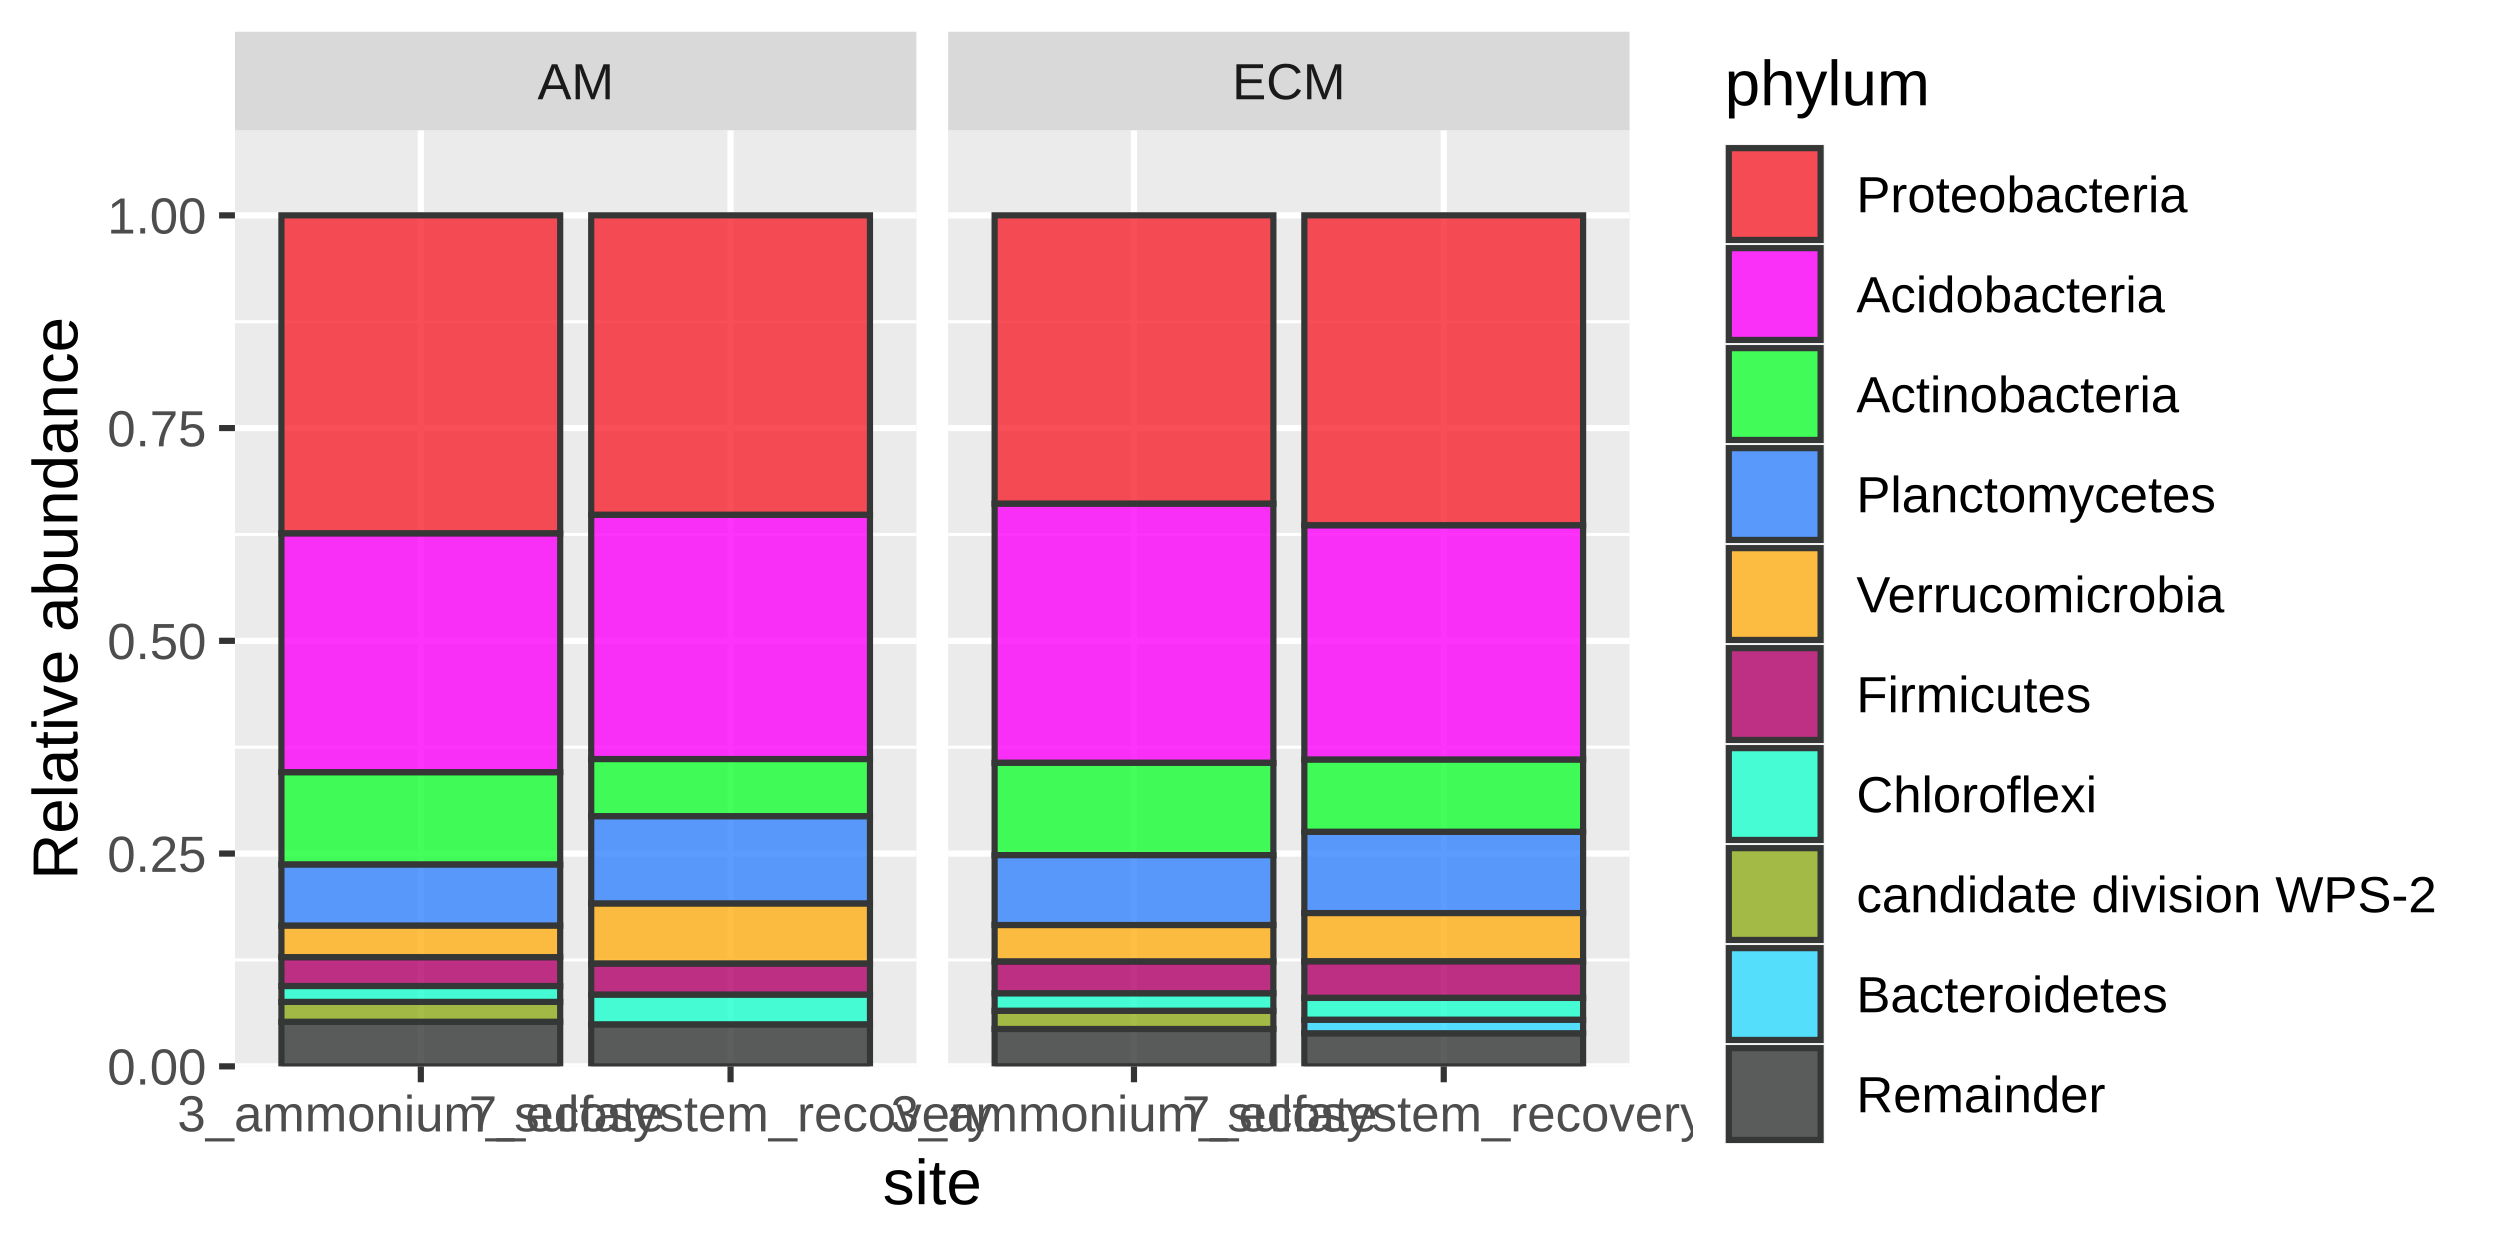
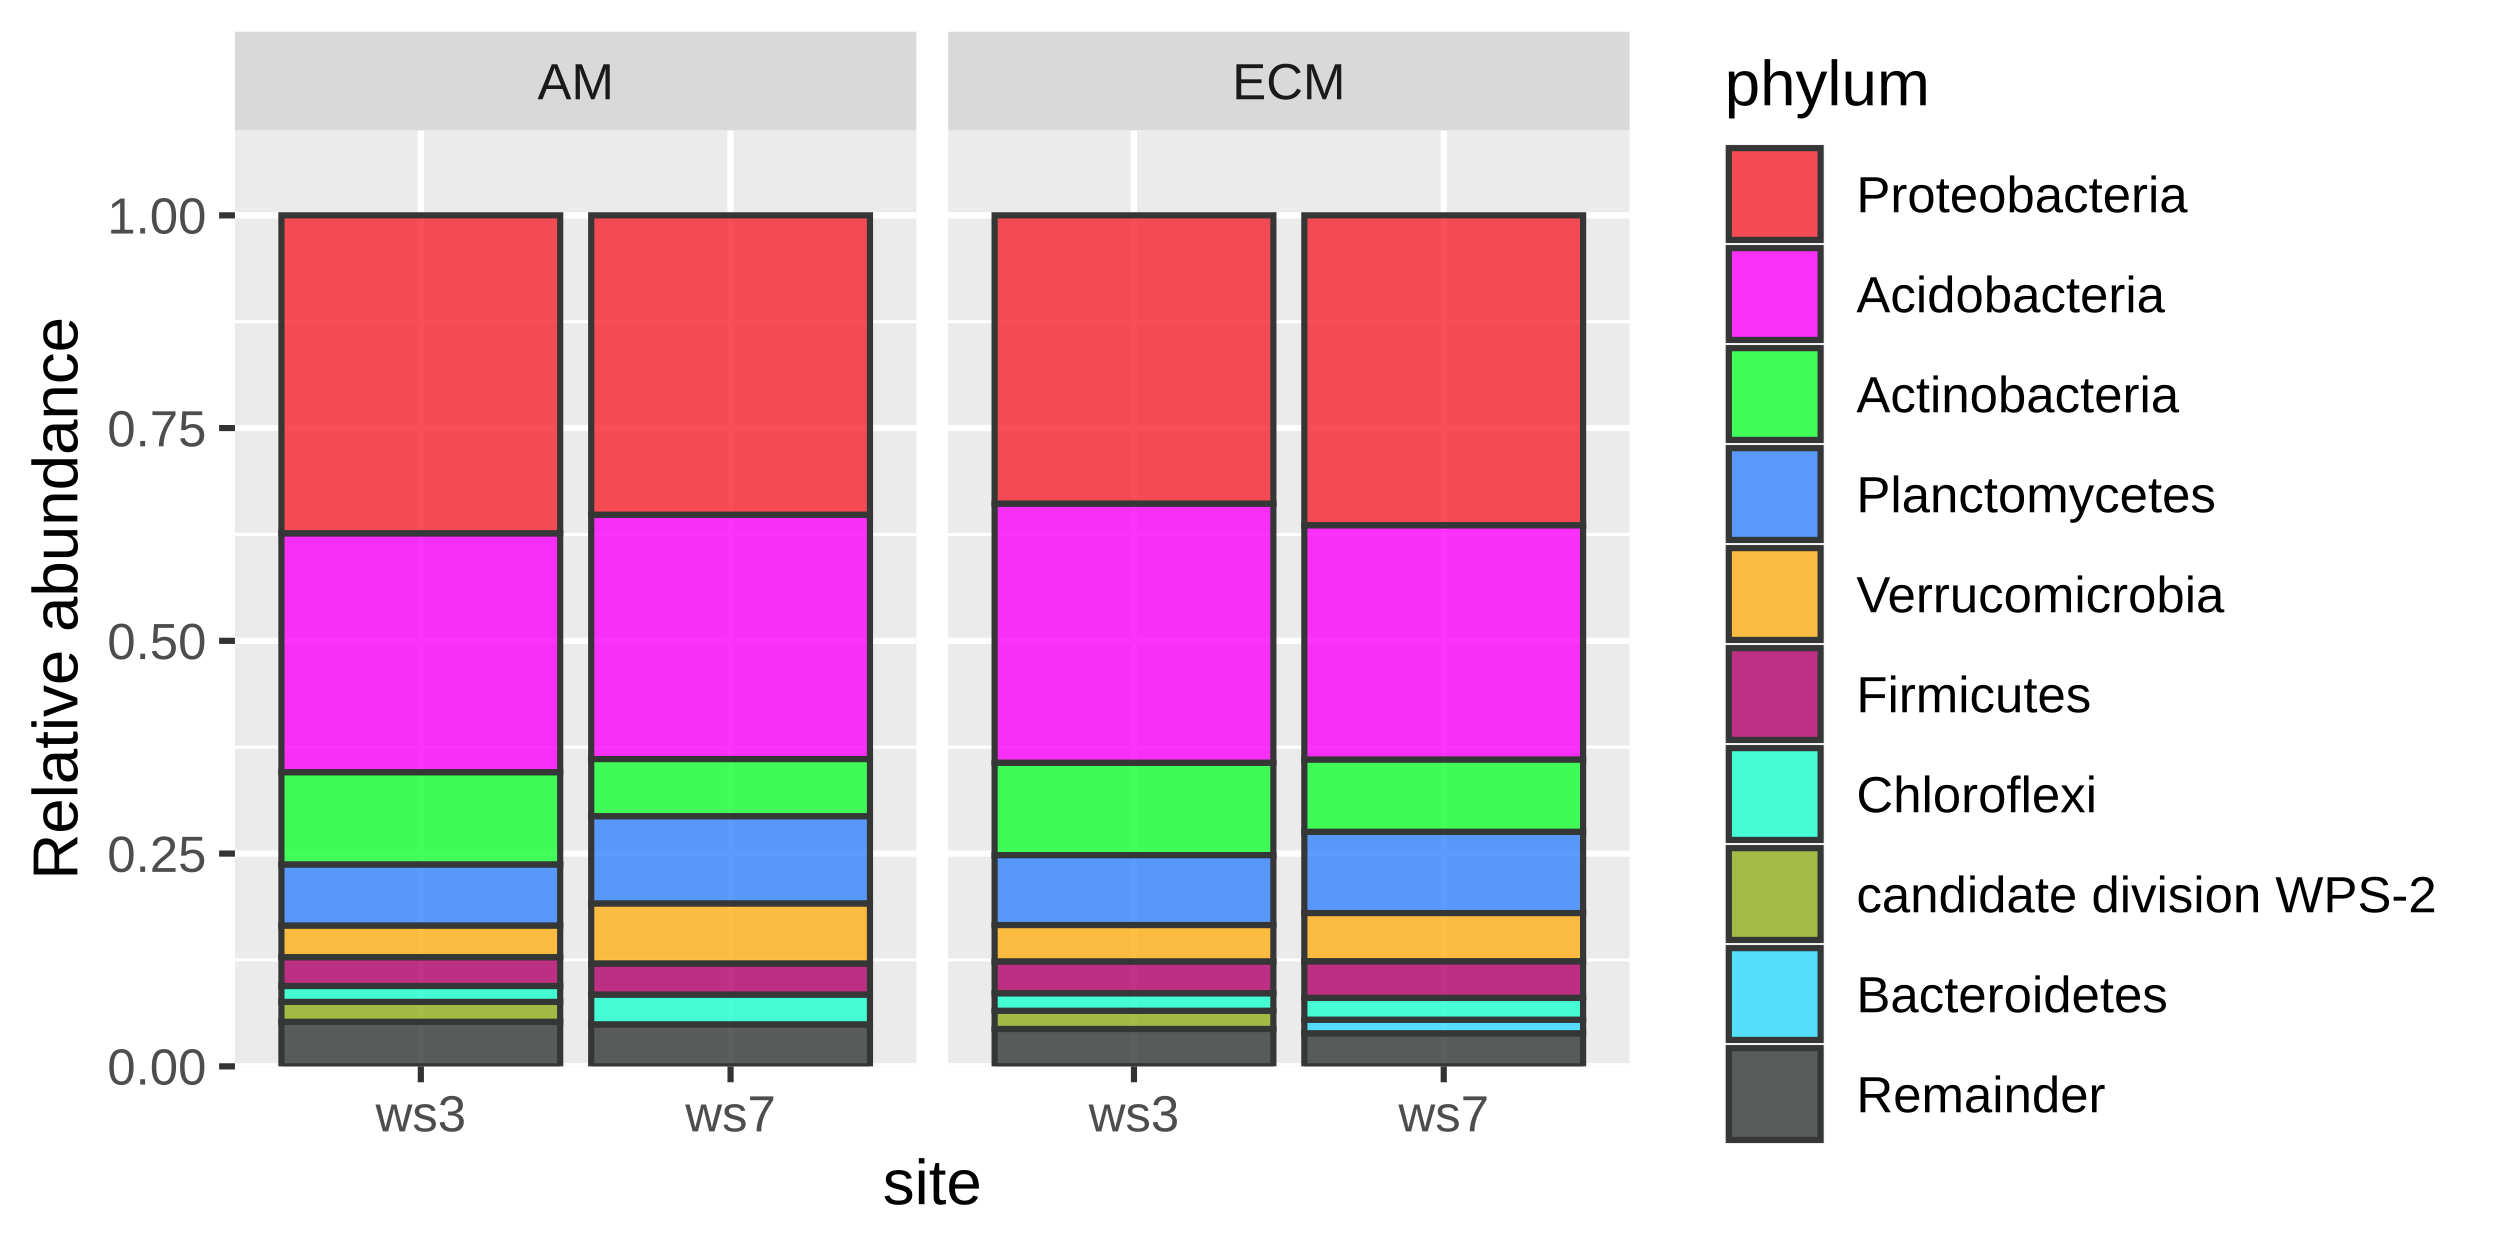
<svg xmlns="http://www.w3.org/2000/svg" class="svglite" width="432.00pt" height="216.00pt" viewBox="0 0 432.00 216.00">
  <defs>
    <style type="text/css">
    .svglite line, .svglite polyline, .svglite polygon, .svglite path, .svglite rect, .svglite circle {
      fill: none;
      stroke: #000000;
      stroke-linecap: round;
      stroke-linejoin: round;
      stroke-miterlimit: 10.00;
    }
    .svglite text {
      white-space: pre;
    }
  </style>
  </defs>
  <rect width="100%" height="100%" style="stroke: none; fill: #FFFFFF;" />
  <defs>
    <clipPath id="cpMC4wMHw0MzIuMDB8MC4wMHwyMTYuMDA=">
      <rect x="0.00" y="0.00" width="432.00" height="216.00" />
    </clipPath>
  </defs>
  <g clip-path="url(#cpMC4wMHw0MzIuMDB8MC4wMHwyMTYuMDA=)">
    <rect x="0" y="0.00" width="432.00" height="216.00" style="stroke-width: 1.07; stroke: #FFFFFF; fill: #FFFFFF;" />
  </g>
  <defs>
    <clipPath id="cpNDAuNjB8MTU4LjM2fDIyLjUwfDE4NC4yNw==">
      <rect x="40.60" y="22.50" width="117.75" height="161.76" />
    </clipPath>
  </defs>
  <g clip-path="url(#cpNDAuNjB8MTU4LjM2fDIyLjUwfDE4NC4yNw==)">
    <rect x="40.60" y="22.50" width="117.75" height="161.76" style="stroke-width: 1.07; stroke: none; fill: #EBEBEB;" />
    <polyline points="40.60,165.88 158.36,165.88 " style="stroke-width: 0.53; stroke: #FFFFFF; stroke-linecap: butt;" />
    <polyline points="40.60,129.12 158.36,129.12 " style="stroke-width: 0.53; stroke: #FFFFFF; stroke-linecap: butt;" />
    <polyline points="40.60,92.36 158.36,92.36 " style="stroke-width: 0.53; stroke: #FFFFFF; stroke-linecap: butt;" />
    <polyline points="40.60,55.59 158.36,55.59 " style="stroke-width: 0.53; stroke: #FFFFFF; stroke-linecap: butt;" />
    <polyline points="40.60,184.27 158.36,184.27 " style="stroke-width: 1.07; stroke: #FFFFFF; stroke-linecap: butt;" />
    <polyline points="40.60,147.50 158.36,147.50 " style="stroke-width: 1.07; stroke: #FFFFFF; stroke-linecap: butt;" />
    <polyline points="40.60,110.74 158.36,110.74 " style="stroke-width: 1.07; stroke: #FFFFFF; stroke-linecap: butt;" />
    <polyline points="40.60,73.97 158.36,73.97 " style="stroke-width: 1.07; stroke: #FFFFFF; stroke-linecap: butt;" />
    <polyline points="40.60,37.21 158.36,37.21 " style="stroke-width: 1.07; stroke: #FFFFFF; stroke-linecap: butt;" />
    <polyline points="72.72,184.27 72.72,22.50 " style="stroke-width: 1.07; stroke: #FFFFFF; stroke-linecap: butt;" />
    <polyline points="126.24,184.27 126.24,22.50 " style="stroke-width: 1.07; stroke: #FFFFFF; stroke-linecap: butt;" />
    <rect x="48.63" y="37.21" width="48.17" height="54.97" style="stroke-width: 1.07; stroke: #353636; stroke-linecap: butt; stroke-linejoin: miter; fill: #F6222E; fill-opacity: 0.80;" />
    <rect x="102.16" y="37.21" width="48.17" height="51.76" style="stroke-width: 1.07; stroke: #353636; stroke-linecap: butt; stroke-linejoin: miter; fill: #F6222E; fill-opacity: 0.80;" />
    <rect x="102.16" y="88.97" width="48.17" height="42.19" style="stroke-width: 1.07; stroke: #353636; stroke-linecap: butt; stroke-linejoin: miter; fill: #FE00FA; fill-opacity: 0.80;" />
    <rect x="48.63" y="92.18" width="48.17" height="41.27" style="stroke-width: 1.07; stroke: #353636; stroke-linecap: butt; stroke-linejoin: miter; fill: #FE00FA; fill-opacity: 0.80;" />
    <rect x="48.63" y="133.45" width="48.17" height="15.95" style="stroke-width: 1.07; stroke: #353636; stroke-linecap: butt; stroke-linejoin: miter; fill: #16FF32; fill-opacity: 0.80;" />
    <rect x="102.16" y="141.03" width="48.17" height="15.11" style="stroke-width: 1.07; stroke: #353636; stroke-linecap: butt; stroke-linejoin: miter; fill: #3283FE; fill-opacity: 0.80;" />
    <rect x="48.63" y="149.40" width="48.17" height="10.57" style="stroke-width: 1.07; stroke: #353636; stroke-linecap: butt; stroke-linejoin: miter; fill: #3283FE; fill-opacity: 0.80;" />
    <rect x="102.16" y="156.14" width="48.17" height="10.38" style="stroke-width: 1.07; stroke: #353636; stroke-linecap: butt; stroke-linejoin: miter; fill: #FEAF16; fill-opacity: 0.80;" />
    <rect x="102.16" y="131.17" width="48.17" height="9.86" style="stroke-width: 1.07; stroke: #353636; stroke-linecap: butt; stroke-linejoin: miter; fill: #16FF32; fill-opacity: 0.80;" />
    <rect x="48.63" y="176.57" width="48.17" height="7.70" style="stroke-width: 1.07; stroke: #353636; stroke-linecap: butt; stroke-linejoin: miter; fill: #353636; fill-opacity: 0.80;" />
    <rect x="102.16" y="177.01" width="48.17" height="7.26" style="stroke-width: 1.07; stroke: #353636; stroke-linecap: butt; stroke-linejoin: miter; fill: #353636; fill-opacity: 0.80;" />
    <rect x="48.63" y="159.96" width="48.17" height="5.45" style="stroke-width: 1.07; stroke: #353636; stroke-linecap: butt; stroke-linejoin: miter; fill: #FEAF16; fill-opacity: 0.80;" />
    <rect x="102.16" y="166.52" width="48.17" height="5.37" style="stroke-width: 1.07; stroke: #353636; stroke-linecap: butt; stroke-linejoin: miter; fill: #B00068; fill-opacity: 0.80;" />
    <rect x="102.16" y="171.89" width="48.17" height="5.12" style="stroke-width: 1.07; stroke: #353636; stroke-linecap: butt; stroke-linejoin: miter; fill: #1CFFCE; fill-opacity: 0.80;" />
    <rect x="48.63" y="165.42" width="48.17" height="4.97" style="stroke-width: 1.07; stroke: #353636; stroke-linecap: butt; stroke-linejoin: miter; fill: #B00068; fill-opacity: 0.80;" />
    <rect x="48.63" y="173.13" width="48.17" height="3.44" style="stroke-width: 1.07; stroke: #353636; stroke-linecap: butt; stroke-linejoin: miter; fill: #90AD1C; fill-opacity: 0.80;" />
    <rect x="48.63" y="170.39" width="48.17" height="2.74" style="stroke-width: 1.07; stroke: #353636; stroke-linecap: butt; stroke-linejoin: miter; fill: #1CFFCE; fill-opacity: 0.80;" />
  </g>
  <g clip-path="url(#cpMC4wMHw0MzIuMDB8MC4wMHwyMTYuMDA=)">
</g>
  <defs>
    <clipPath id="cpMTYzLjg0fDI4MS41OXwyMi41MHwxODQuMjc=">
      <rect x="163.84" y="22.50" width="117.75" height="161.76" />
    </clipPath>
  </defs>
  <g clip-path="url(#cpMTYzLjg0fDI4MS41OXwyMi41MHwxODQuMjc=)">
    <rect x="163.84" y="22.50" width="117.75" height="161.76" style="stroke-width: 1.07; stroke: none; fill: #EBEBEB;" />
    <polyline points="163.84,165.88 281.59,165.88 " style="stroke-width: 0.53; stroke: #FFFFFF; stroke-linecap: butt;" />
    <polyline points="163.84,129.12 281.59,129.12 " style="stroke-width: 0.53; stroke: #FFFFFF; stroke-linecap: butt;" />
    <polyline points="163.84,92.36 281.59,92.36 " style="stroke-width: 0.53; stroke: #FFFFFF; stroke-linecap: butt;" />
    <polyline points="163.84,55.59 281.59,55.59 " style="stroke-width: 0.53; stroke: #FFFFFF; stroke-linecap: butt;" />
    <polyline points="163.84,184.27 281.59,184.27 " style="stroke-width: 1.07; stroke: #FFFFFF; stroke-linecap: butt;" />
    <polyline points="163.84,147.50 281.59,147.50 " style="stroke-width: 1.07; stroke: #FFFFFF; stroke-linecap: butt;" />
    <polyline points="163.84,110.74 281.59,110.74 " style="stroke-width: 1.07; stroke: #FFFFFF; stroke-linecap: butt;" />
    <polyline points="163.84,73.97 281.59,73.97 " style="stroke-width: 1.07; stroke: #FFFFFF; stroke-linecap: butt;" />
    <polyline points="163.84,37.21 281.59,37.21 " style="stroke-width: 1.07; stroke: #FFFFFF; stroke-linecap: butt;" />
    <polyline points="195.95,184.27 195.95,22.50 " style="stroke-width: 1.07; stroke: #FFFFFF; stroke-linecap: butt;" />
    <polyline points="249.48,184.27 249.48,22.50 " style="stroke-width: 1.07; stroke: #FFFFFF; stroke-linecap: butt;" />
    <rect x="225.39" y="37.21" width="48.17" height="53.57" style="stroke-width: 1.07; stroke: #353636; stroke-linecap: butt; stroke-linejoin: miter; fill: #F6222E; fill-opacity: 0.80;" />
    <rect x="171.87" y="37.21" width="48.17" height="49.84" style="stroke-width: 1.07; stroke: #353636; stroke-linecap: butt; stroke-linejoin: miter; fill: #F6222E; fill-opacity: 0.80;" />
    <rect x="171.87" y="87.05" width="48.17" height="44.77" style="stroke-width: 1.07; stroke: #353636; stroke-linecap: butt; stroke-linejoin: miter; fill: #FE00FA; fill-opacity: 0.80;" />
    <rect x="225.39" y="90.78" width="48.17" height="40.50" style="stroke-width: 1.07; stroke: #353636; stroke-linecap: butt; stroke-linejoin: miter; fill: #FE00FA; fill-opacity: 0.80;" />
    <rect x="171.87" y="131.82" width="48.17" height="15.95" style="stroke-width: 1.07; stroke: #353636; stroke-linecap: butt; stroke-linejoin: miter; fill: #16FF32; fill-opacity: 0.80;" />
    <rect x="225.39" y="143.74" width="48.17" height="14.04" style="stroke-width: 1.07; stroke: #353636; stroke-linecap: butt; stroke-linejoin: miter; fill: #3283FE; fill-opacity: 0.80;" />
    <rect x="225.39" y="131.27" width="48.17" height="12.46" style="stroke-width: 1.07; stroke: #353636; stroke-linecap: butt; stroke-linejoin: miter; fill: #16FF32; fill-opacity: 0.80;" />
    <rect x="171.87" y="147.77" width="48.17" height="12.08" style="stroke-width: 1.07; stroke: #353636; stroke-linecap: butt; stroke-linejoin: miter; fill: #3283FE; fill-opacity: 0.80;" />
    <rect x="225.39" y="157.78" width="48.17" height="8.34" style="stroke-width: 1.07; stroke: #353636; stroke-linecap: butt; stroke-linejoin: miter; fill: #FEAF16; fill-opacity: 0.80;" />
    <rect x="171.87" y="177.81" width="48.17" height="6.45" style="stroke-width: 1.07; stroke: #353636; stroke-linecap: butt; stroke-linejoin: miter; fill: #353636; fill-opacity: 0.80;" />
    <rect x="225.39" y="166.12" width="48.17" height="6.32" style="stroke-width: 1.07; stroke: #353636; stroke-linecap: butt; stroke-linejoin: miter; fill: #B00068; fill-opacity: 0.80;" />
    <rect x="171.87" y="159.85" width="48.17" height="6.31" style="stroke-width: 1.07; stroke: #353636; stroke-linecap: butt; stroke-linejoin: miter; fill: #FEAF16; fill-opacity: 0.80;" />
    <rect x="225.39" y="178.55" width="48.17" height="5.72" style="stroke-width: 1.07; stroke: #353636; stroke-linecap: butt; stroke-linejoin: miter; fill: #353636; fill-opacity: 0.80;" />
    <rect x="171.87" y="166.16" width="48.17" height="5.50" style="stroke-width: 1.07; stroke: #353636; stroke-linecap: butt; stroke-linejoin: miter; fill: #B00068; fill-opacity: 0.80;" />
    <rect x="225.39" y="172.44" width="48.17" height="3.79" style="stroke-width: 1.07; stroke: #353636; stroke-linecap: butt; stroke-linejoin: miter; fill: #1CFFCE; fill-opacity: 0.80;" />
    <rect x="171.87" y="174.66" width="48.17" height="3.15" style="stroke-width: 1.07; stroke: #353636; stroke-linecap: butt; stroke-linejoin: miter; fill: #90AD1C; fill-opacity: 0.80;" />
    <rect x="171.87" y="171.66" width="48.17" height="3.00" style="stroke-width: 1.07; stroke: #353636; stroke-linecap: butt; stroke-linejoin: miter; fill: #1CFFCE; fill-opacity: 0.80;" />
    <rect x="225.39" y="176.23" width="48.17" height="2.32" style="stroke-width: 1.07; stroke: #353636; stroke-linecap: butt; stroke-linejoin: miter; fill: #2ED9FF; fill-opacity: 0.80;" />
  </g>
  <g clip-path="url(#cpMC4wMHw0MzIuMDB8MC4wMHwyMTYuMDA=)">
</g>
  <defs>
    <clipPath id="cpNDAuNjB8MTU4LjM2fDUuNDh8MjIuNTA=">
      <rect x="40.60" y="5.48" width="117.75" height="17.03" />
    </clipPath>
  </defs>
  <g clip-path="url(#cpNDAuNjB8MTU4LjM2fDUuNDh8MjIuNTA=)">
    <rect x="40.60" y="5.48" width="117.75" height="17.03" style="stroke-width: 1.07; stroke: none; fill: #D9D9D9;" />
    <text x="99.48" y="17.15" text-anchor="middle" style="font-size: 8.80px;fill: #1A1A1A; font-family: &quot;Arial&quot;;" textLength="13.20px" lengthAdjust="spacingAndGlyphs">AM</text>
  </g>
  <g clip-path="url(#cpMC4wMHw0MzIuMDB8MC4wMHwyMTYuMDA=)">
</g>
  <defs>
    <clipPath id="cpMTYzLjg0fDI4MS41OXw1LjQ4fDIyLjUw">
      <rect x="163.84" y="5.48" width="117.75" height="17.03" />
    </clipPath>
  </defs>
  <g clip-path="url(#cpMTYzLjg0fDI4MS41OXw1LjQ4fDIyLjUw)">
    <rect x="163.84" y="5.48" width="117.75" height="17.03" style="stroke-width: 1.07; stroke: none; fill: #D9D9D9;" />
    <text x="222.71" y="17.15" text-anchor="middle" style="font-size: 8.80px;fill: #1A1A1A; font-family: &quot;Arial&quot;;" textLength="19.55px" lengthAdjust="spacingAndGlyphs">ECM</text>
  </g>
  <g clip-path="url(#cpMC4wMHw0MzIuMDB8MC4wMHwyMTYuMDA=)">
    <polyline points="72.72,187.01 72.72,184.27 " style="stroke-width: 1.07; stroke: #333333; stroke-linecap: butt;" />
    <polyline points="126.24,187.01 126.24,184.27 " style="stroke-width: 1.07; stroke: #333333; stroke-linecap: butt;" />
-     <text x="72.72" y="195.50" text-anchor="middle" style="font-size: 8.80px;fill: #4D4D4D; font-family: &quot;Arial&quot;;" textLength="84.13px" lengthAdjust="spacingAndGlyphs">3_ammonium_sulfate</text>
-     <text x="126.24" y="195.50" text-anchor="middle" style="font-size: 8.80px;fill: #4D4D4D; font-family: &quot;Arial&quot;;" textLength="90.49px" lengthAdjust="spacingAndGlyphs">7_ecosystem_recovery</text>
+     <text x="72.72" y="195.50" text-anchor="middle" style="font-size: 8.80px;fill: #4D4D4D; font-family: &quot;Arial&quot;;" textLength="15.65px" lengthAdjust="spacingAndGlyphs">ws3</text>
+     <text x="126.24" y="195.50" text-anchor="middle" style="font-size: 8.80px;fill: #4D4D4D; font-family: &quot;Arial&quot;;" textLength="15.65px" lengthAdjust="spacingAndGlyphs">ws7</text>
    <polyline points="195.95,187.01 195.95,184.27 " style="stroke-width: 1.07; stroke: #333333; stroke-linecap: butt;" />
    <polyline points="249.48,187.01 249.48,184.27 " style="stroke-width: 1.07; stroke: #333333; stroke-linecap: butt;" />
-     <text x="195.95" y="195.50" text-anchor="middle" style="font-size: 8.80px;fill: #4D4D4D; font-family: &quot;Arial&quot;;" textLength="84.13px" lengthAdjust="spacingAndGlyphs">3_ammonium_sulfate</text>
-     <text x="249.48" y="195.50" text-anchor="middle" style="font-size: 8.80px;fill: #4D4D4D; font-family: &quot;Arial&quot;;" textLength="90.49px" lengthAdjust="spacingAndGlyphs">7_ecosystem_recovery</text>
+     <text x="195.95" y="195.50" text-anchor="middle" style="font-size: 8.80px;fill: #4D4D4D; font-family: &quot;Arial&quot;;" textLength="15.65px" lengthAdjust="spacingAndGlyphs">ws3</text>
+     <text x="249.48" y="195.50" text-anchor="middle" style="font-size: 8.80px;fill: #4D4D4D; font-family: &quot;Arial&quot;;" textLength="15.65px" lengthAdjust="spacingAndGlyphs">ws7</text>
    <text x="35.67" y="187.42" text-anchor="end" style="font-size: 8.80px;fill: #4D4D4D; font-family: &quot;Arial&quot;;" textLength="17.13px" lengthAdjust="spacingAndGlyphs">0.00</text>
    <text x="35.67" y="150.66" text-anchor="end" style="font-size: 8.80px;fill: #4D4D4D; font-family: &quot;Arial&quot;;" textLength="17.13px" lengthAdjust="spacingAndGlyphs">0.25</text>
    <text x="35.67" y="113.89" text-anchor="end" style="font-size: 8.80px;fill: #4D4D4D; font-family: &quot;Arial&quot;;" textLength="17.13px" lengthAdjust="spacingAndGlyphs">0.50</text>
    <text x="35.67" y="77.13" text-anchor="end" style="font-size: 8.80px;fill: #4D4D4D; font-family: &quot;Arial&quot;;" textLength="17.13px" lengthAdjust="spacingAndGlyphs">0.75</text>
    <text x="35.67" y="40.36" text-anchor="end" style="font-size: 8.80px;fill: #4D4D4D; font-family: &quot;Arial&quot;;" textLength="17.13px" lengthAdjust="spacingAndGlyphs">1.00</text>
    <polyline points="37.86,184.27 40.60,184.27 " style="stroke-width: 1.07; stroke: #333333; stroke-linecap: butt;" />
    <polyline points="37.86,147.50 40.60,147.50 " style="stroke-width: 1.07; stroke: #333333; stroke-linecap: butt;" />
    <polyline points="37.86,110.74 40.60,110.74 " style="stroke-width: 1.07; stroke: #333333; stroke-linecap: butt;" />
    <polyline points="37.86,73.97 40.60,73.97 " style="stroke-width: 1.07; stroke: #333333; stroke-linecap: butt;" />
    <polyline points="37.86,37.21 40.60,37.21 " style="stroke-width: 1.07; stroke: #333333; stroke-linecap: butt;" />
    <text x="161.10" y="208.09" text-anchor="middle" style="font-size: 11.00px; font-family: &quot;Arial&quot;;" textLength="17.11px" lengthAdjust="spacingAndGlyphs">site</text>
    <text transform="translate(13.37,103.39) rotate(-90)" text-anchor="middle" style="font-size: 11.00px; font-family: &quot;Arial&quot;;" textLength="97.25px" lengthAdjust="spacingAndGlyphs">Relative abundance</text>
    <rect x="292.55" y="3.60" width="133.97" height="199.56" style="stroke-width: 1.07; stroke: none; fill: #FFFFFF;" />
    <text x="298.03" y="18.19" style="font-size: 11.00px; font-family: &quot;Arial&quot;;" textLength="35.47px" lengthAdjust="spacingAndGlyphs">phylum</text>
    <rect x="298.03" y="24.89" width="17.28" height="17.28" style="stroke-width: 1.07; stroke: none; fill: #F2F2F2;" />
    <rect x="298.74" y="25.60" width="15.86" height="15.86" style="stroke-width: 1.07; stroke: #353636; stroke-linecap: butt; stroke-linejoin: miter; fill: #F6222E; fill-opacity: 0.80;" />
    <rect x="298.03" y="42.17" width="17.28" height="17.28" style="stroke-width: 1.07; stroke: none; fill: #F2F2F2;" />
    <rect x="298.74" y="42.88" width="15.86" height="15.86" style="stroke-width: 1.07; stroke: #353636; stroke-linecap: butt; stroke-linejoin: miter; fill: #FE00FA; fill-opacity: 0.80;" />
    <rect x="298.03" y="59.45" width="17.28" height="17.28" style="stroke-width: 1.07; stroke: none; fill: #F2F2F2;" />
    <rect x="298.74" y="60.16" width="15.86" height="15.86" style="stroke-width: 1.07; stroke: #353636; stroke-linecap: butt; stroke-linejoin: miter; fill: #16FF32; fill-opacity: 0.80;" />
    <rect x="298.03" y="76.73" width="17.28" height="17.28" style="stroke-width: 1.07; stroke: none; fill: #F2F2F2;" />
    <rect x="298.74" y="77.44" width="15.86" height="15.86" style="stroke-width: 1.07; stroke: #353636; stroke-linecap: butt; stroke-linejoin: miter; fill: #3283FE; fill-opacity: 0.80;" />
    <rect x="298.03" y="94.01" width="17.28" height="17.28" style="stroke-width: 1.07; stroke: none; fill: #F2F2F2;" />
    <rect x="298.74" y="94.72" width="15.86" height="15.86" style="stroke-width: 1.07; stroke: #353636; stroke-linecap: butt; stroke-linejoin: miter; fill: #FEAF16; fill-opacity: 0.80;" />
    <rect x="298.03" y="111.29" width="17.28" height="17.28" style="stroke-width: 1.07; stroke: none; fill: #F2F2F2;" />
    <rect x="298.74" y="112.00" width="15.86" height="15.86" style="stroke-width: 1.07; stroke: #353636; stroke-linecap: butt; stroke-linejoin: miter; fill: #B00068; fill-opacity: 0.80;" />
    <rect x="298.03" y="128.57" width="17.28" height="17.28" style="stroke-width: 1.07; stroke: none; fill: #F2F2F2;" />
    <rect x="298.74" y="129.28" width="15.86" height="15.86" style="stroke-width: 1.07; stroke: #353636; stroke-linecap: butt; stroke-linejoin: miter; fill: #1CFFCE; fill-opacity: 0.80;" />
    <rect x="298.03" y="145.85" width="17.28" height="17.28" style="stroke-width: 1.07; stroke: none; fill: #F2F2F2;" />
    <rect x="298.74" y="146.56" width="15.86" height="15.86" style="stroke-width: 1.07; stroke: #353636; stroke-linecap: butt; stroke-linejoin: miter; fill: #90AD1C; fill-opacity: 0.80;" />
    <rect x="298.03" y="163.13" width="17.28" height="17.28" style="stroke-width: 1.07; stroke: none; fill: #F2F2F2;" />
    <rect x="298.74" y="163.84" width="15.86" height="15.86" style="stroke-width: 1.07; stroke: #353636; stroke-linecap: butt; stroke-linejoin: miter; fill: #2ED9FF; fill-opacity: 0.80;" />
    <rect x="298.03" y="180.41" width="17.28" height="17.28" style="stroke-width: 1.07; stroke: none; fill: #F2F2F2;" />
    <rect x="298.74" y="181.12" width="15.86" height="15.86" style="stroke-width: 1.07; stroke: #353636; stroke-linecap: butt; stroke-linejoin: miter; fill: #353636; fill-opacity: 0.80;" />
    <text x="320.79" y="36.68" style="font-size: 8.80px; font-family: &quot;Arial&quot;;" textLength="57.23px" lengthAdjust="spacingAndGlyphs">Proteobacteria</text>
    <text x="320.79" y="53.96" style="font-size: 8.80px; font-family: &quot;Arial&quot;;" textLength="53.32px" lengthAdjust="spacingAndGlyphs">Acidobacteria</text>
    <text x="320.79" y="71.24" style="font-size: 8.80px; font-family: &quot;Arial&quot;;" textLength="55.76px" lengthAdjust="spacingAndGlyphs">Actinobacteria</text>
    <text x="320.79" y="88.52" style="font-size: 8.80px; font-family: &quot;Arial&quot;;" textLength="62.11px" lengthAdjust="spacingAndGlyphs">Planctomycetes</text>
    <text x="320.79" y="105.80" style="font-size: 8.80px; font-family: &quot;Arial&quot;;" textLength="64.07px" lengthAdjust="spacingAndGlyphs">Verrucomicrobia</text>
    <text x="320.79" y="123.08" style="font-size: 8.80px; font-family: &quot;Arial&quot;;" textLength="40.56px" lengthAdjust="spacingAndGlyphs">Firmicutes</text>
    <text x="320.79" y="140.36" style="font-size: 8.80px; font-family: &quot;Arial&quot;;" textLength="41.56px" lengthAdjust="spacingAndGlyphs">Chloroflexi</text>
    <text x="320.79" y="157.64" style="font-size: 8.80px; font-family: &quot;Arial&quot;;" textLength="100.25px" lengthAdjust="spacingAndGlyphs">candidate division WPS-2</text>
    <text x="320.79" y="174.92" style="font-size: 8.80px; font-family: &quot;Arial&quot;;" textLength="53.81px" lengthAdjust="spacingAndGlyphs">Bacteroidetes</text>
    <text x="320.79" y="192.20" style="font-size: 8.80px; font-family: &quot;Arial&quot;;" textLength="43.04px" lengthAdjust="spacingAndGlyphs">Remainder</text>
  </g>
</svg>
